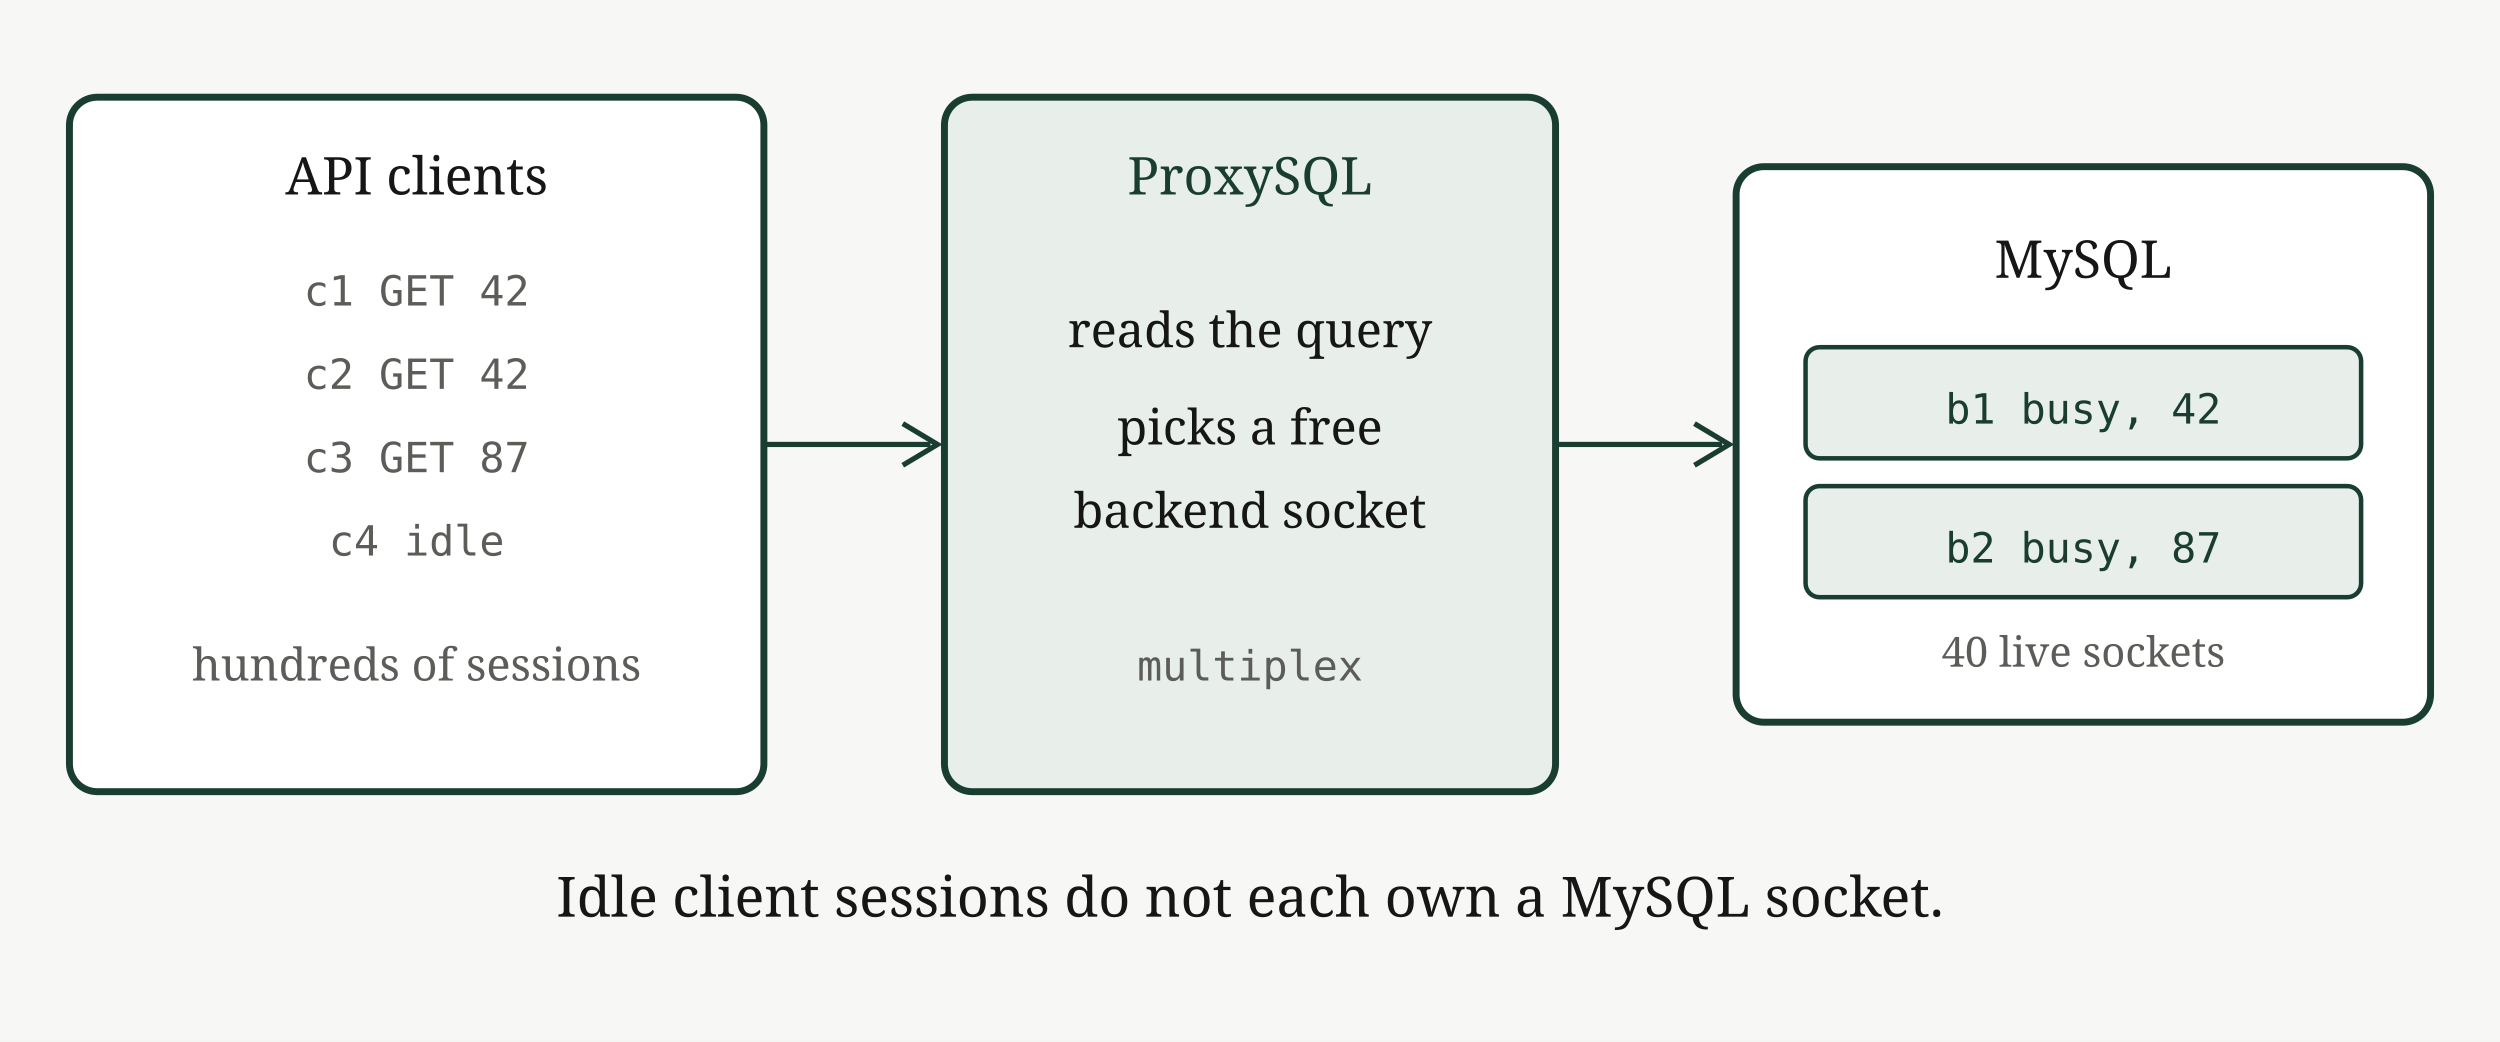
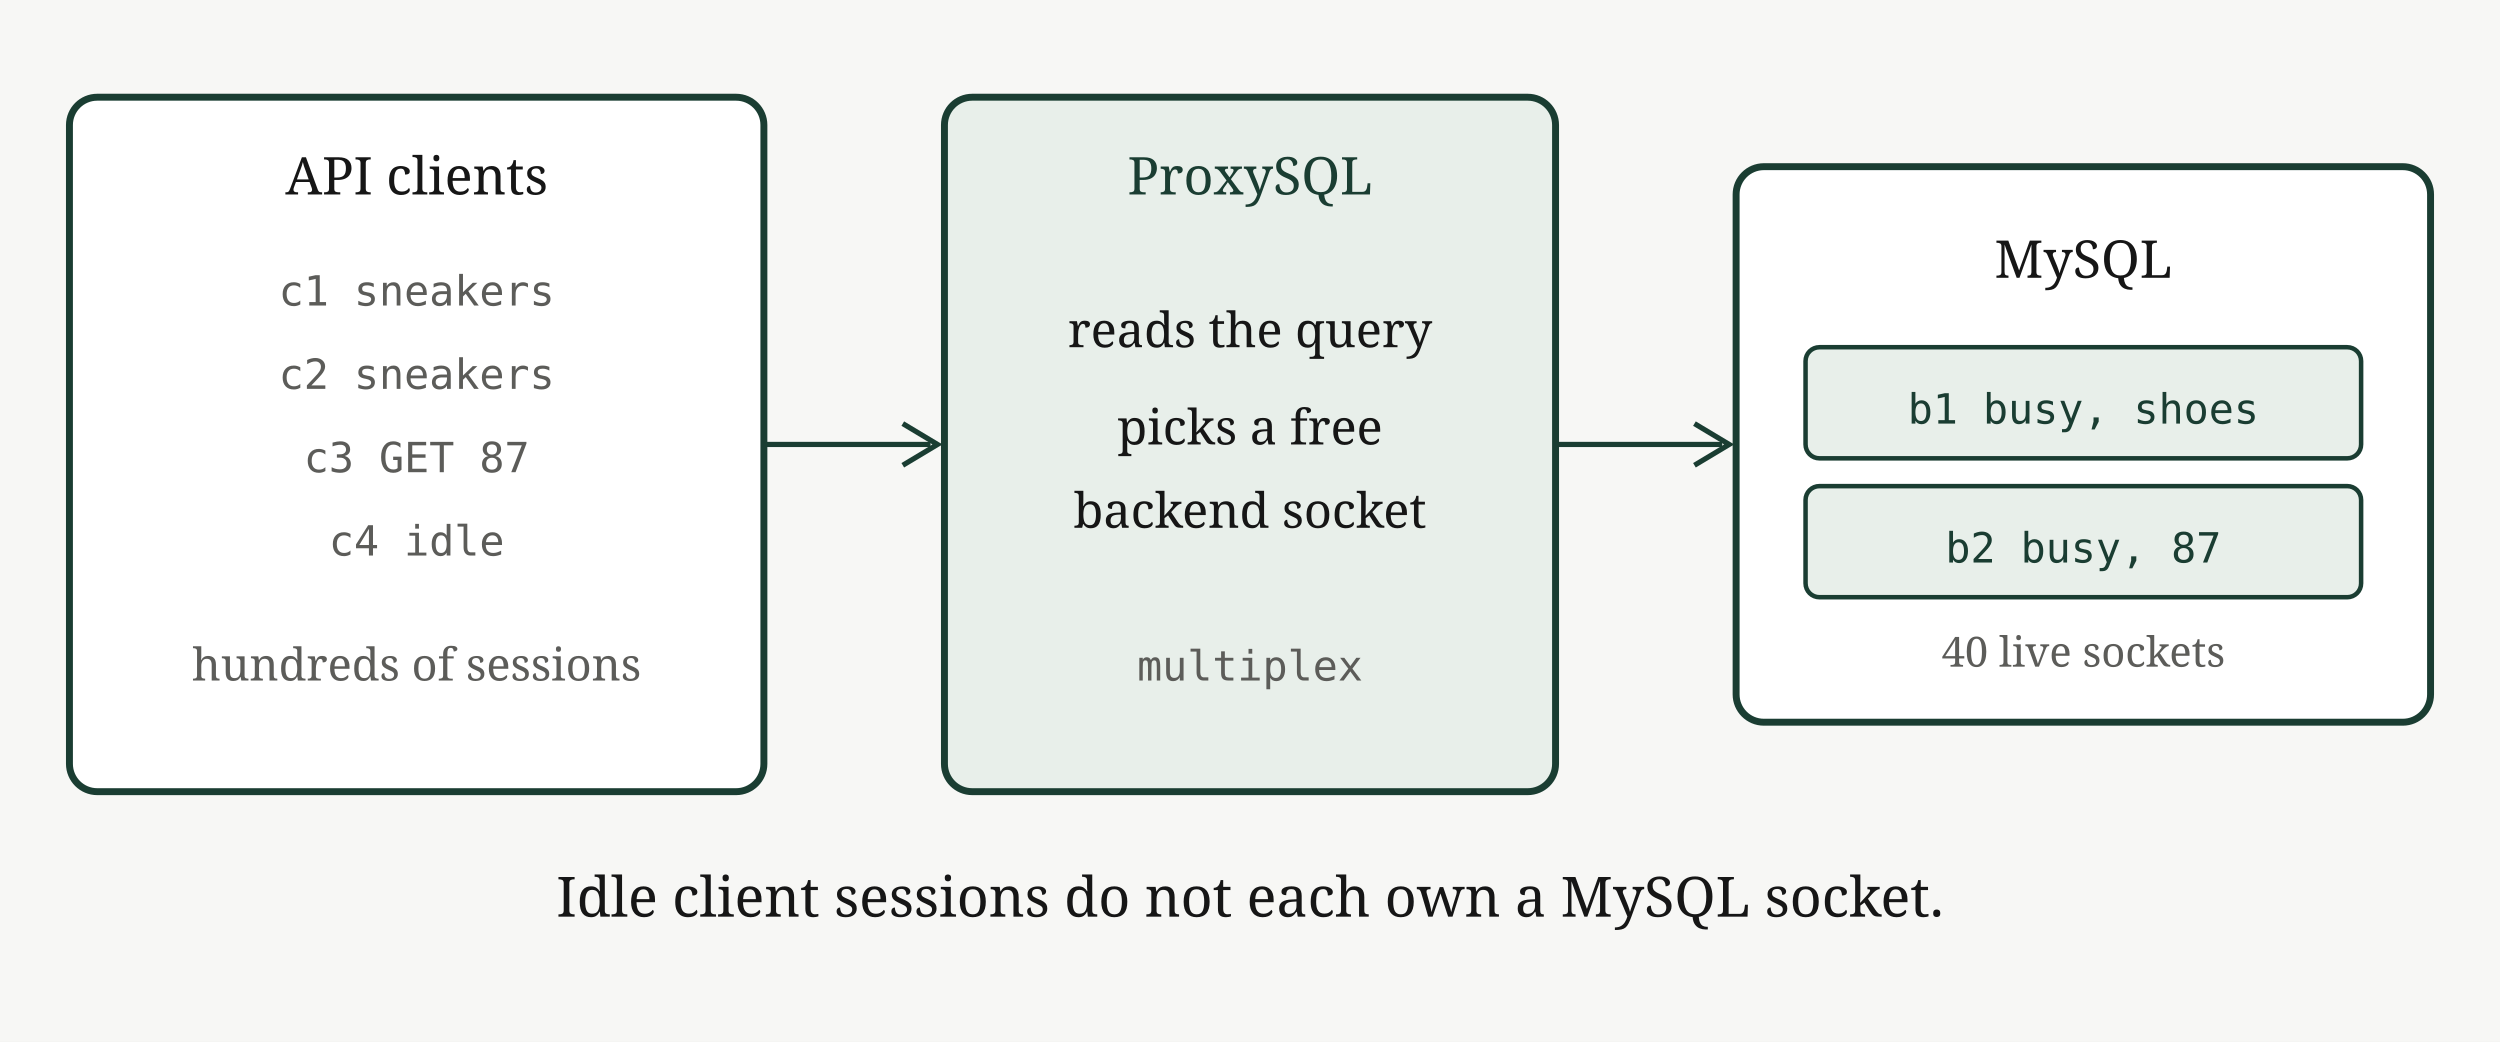
<svg xmlns="http://www.w3.org/2000/svg" viewBox="0 0 720 300" width="720" height="300" role="img">
  <rect width="720" height="300" fill="#F7F7F5" />
  <rect x="20" y="28" width="200" height="200" rx="8" fill="#FFFFFF" stroke="#1A3D32" stroke-width="2" />
  <text x="120" y="56" text-anchor="middle" font-family="Georgia, serif" font-size="15" fill="#161616">API clients</text>
-   <text x="120" y="88" text-anchor="middle" font-family="ui-monospace, monospace" font-size="12" fill="#5C5C59">c1 GET 42</text>
-   <text x="120" y="112" text-anchor="middle" font-family="ui-monospace, monospace" font-size="12" fill="#5C5C59">c2 GET 42</text>
+   <text x="120" y="88" text-anchor="middle" font-family="ui-monospace, monospace" font-size="12" fill="#5C5C59">c1 sneakers</text>
+   <text x="120" y="112" text-anchor="middle" font-family="ui-monospace, monospace" font-size="12" fill="#5C5C59">c2 sneakers</text>
  <text x="120" y="136" text-anchor="middle" font-family="ui-monospace, monospace" font-size="12" fill="#5C5C59">c3 GET 87</text>
  <text x="120" y="160" text-anchor="middle" font-family="ui-monospace, monospace" font-size="12" fill="#5C5C59">c4 idle</text>
  <text x="120" y="196" text-anchor="middle" font-family="Georgia, serif" font-size="13" fill="#5C5C59">hundreds of sessions</text>
  <path d="M220 128 H268" stroke="#1A3D32" stroke-width="1.5" />
  <path d="M260 122 L270 128 L260 134" fill="none" stroke="#1A3D32" stroke-width="1.5" />
  <rect x="272" y="28" width="176" height="200" rx="8" fill="#E8EFEA" stroke="#1A3D32" stroke-width="2" />
  <text x="360" y="56" text-anchor="middle" font-family="Georgia, serif" font-size="15" fill="#1A3D32">ProxySQL</text>
  <text x="360" y="100" text-anchor="middle" font-family="Georgia, serif" font-size="14" fill="#161616">reads the query</text>
  <text x="360" y="128" text-anchor="middle" font-family="Georgia, serif" font-size="14" fill="#161616">picks a free</text>
  <text x="360" y="152" text-anchor="middle" font-family="Georgia, serif" font-size="14" fill="#161616">backend socket</text>
  <text x="360" y="196" text-anchor="middle" font-family="ui-monospace, monospace" font-size="12" fill="#5C5C59">multiplex</text>
  <path d="M448 128 H496" stroke="#1A3D32" stroke-width="1.5" />
  <path d="M488 122 L498 128 L488 134" fill="none" stroke="#1A3D32" stroke-width="1.5" />
  <rect x="500" y="48" width="200" height="160" rx="8" fill="#FFFFFF" stroke="#1A3D32" stroke-width="2" />
  <text x="600" y="80" text-anchor="middle" font-family="Georgia, serif" font-size="15" fill="#161616">MySQL</text>
  <rect x="520" y="100" width="160" height="32" rx="4" fill="#E8EFEA" stroke="#1A3D32" stroke-width="1.3" />
-   <text x="600" y="122" text-anchor="middle" font-family="ui-monospace, monospace" font-size="12" fill="#1A3D32">b1 busy, 42</text>
+   <text x="600" y="122" text-anchor="middle" font-family="ui-monospace, monospace" font-size="12" fill="#1A3D32">b1 busy, shoes</text>
  <rect x="520" y="140" width="160" height="32" rx="4" fill="#E8EFEA" stroke="#1A3D32" stroke-width="1.3" />
  <text x="600" y="162" text-anchor="middle" font-family="ui-monospace, monospace" font-size="12" fill="#1A3D32">b2 busy, 87</text>
  <text x="600" y="192" text-anchor="middle" font-family="Georgia, serif" font-size="12" fill="#5C5C59">40 live sockets</text>
  <text x="360" y="264" text-anchor="middle" font-family="Georgia, serif" font-size="16" fill="#161616">Idle client sessions do not each own a MySQL socket.</text>
</svg>
